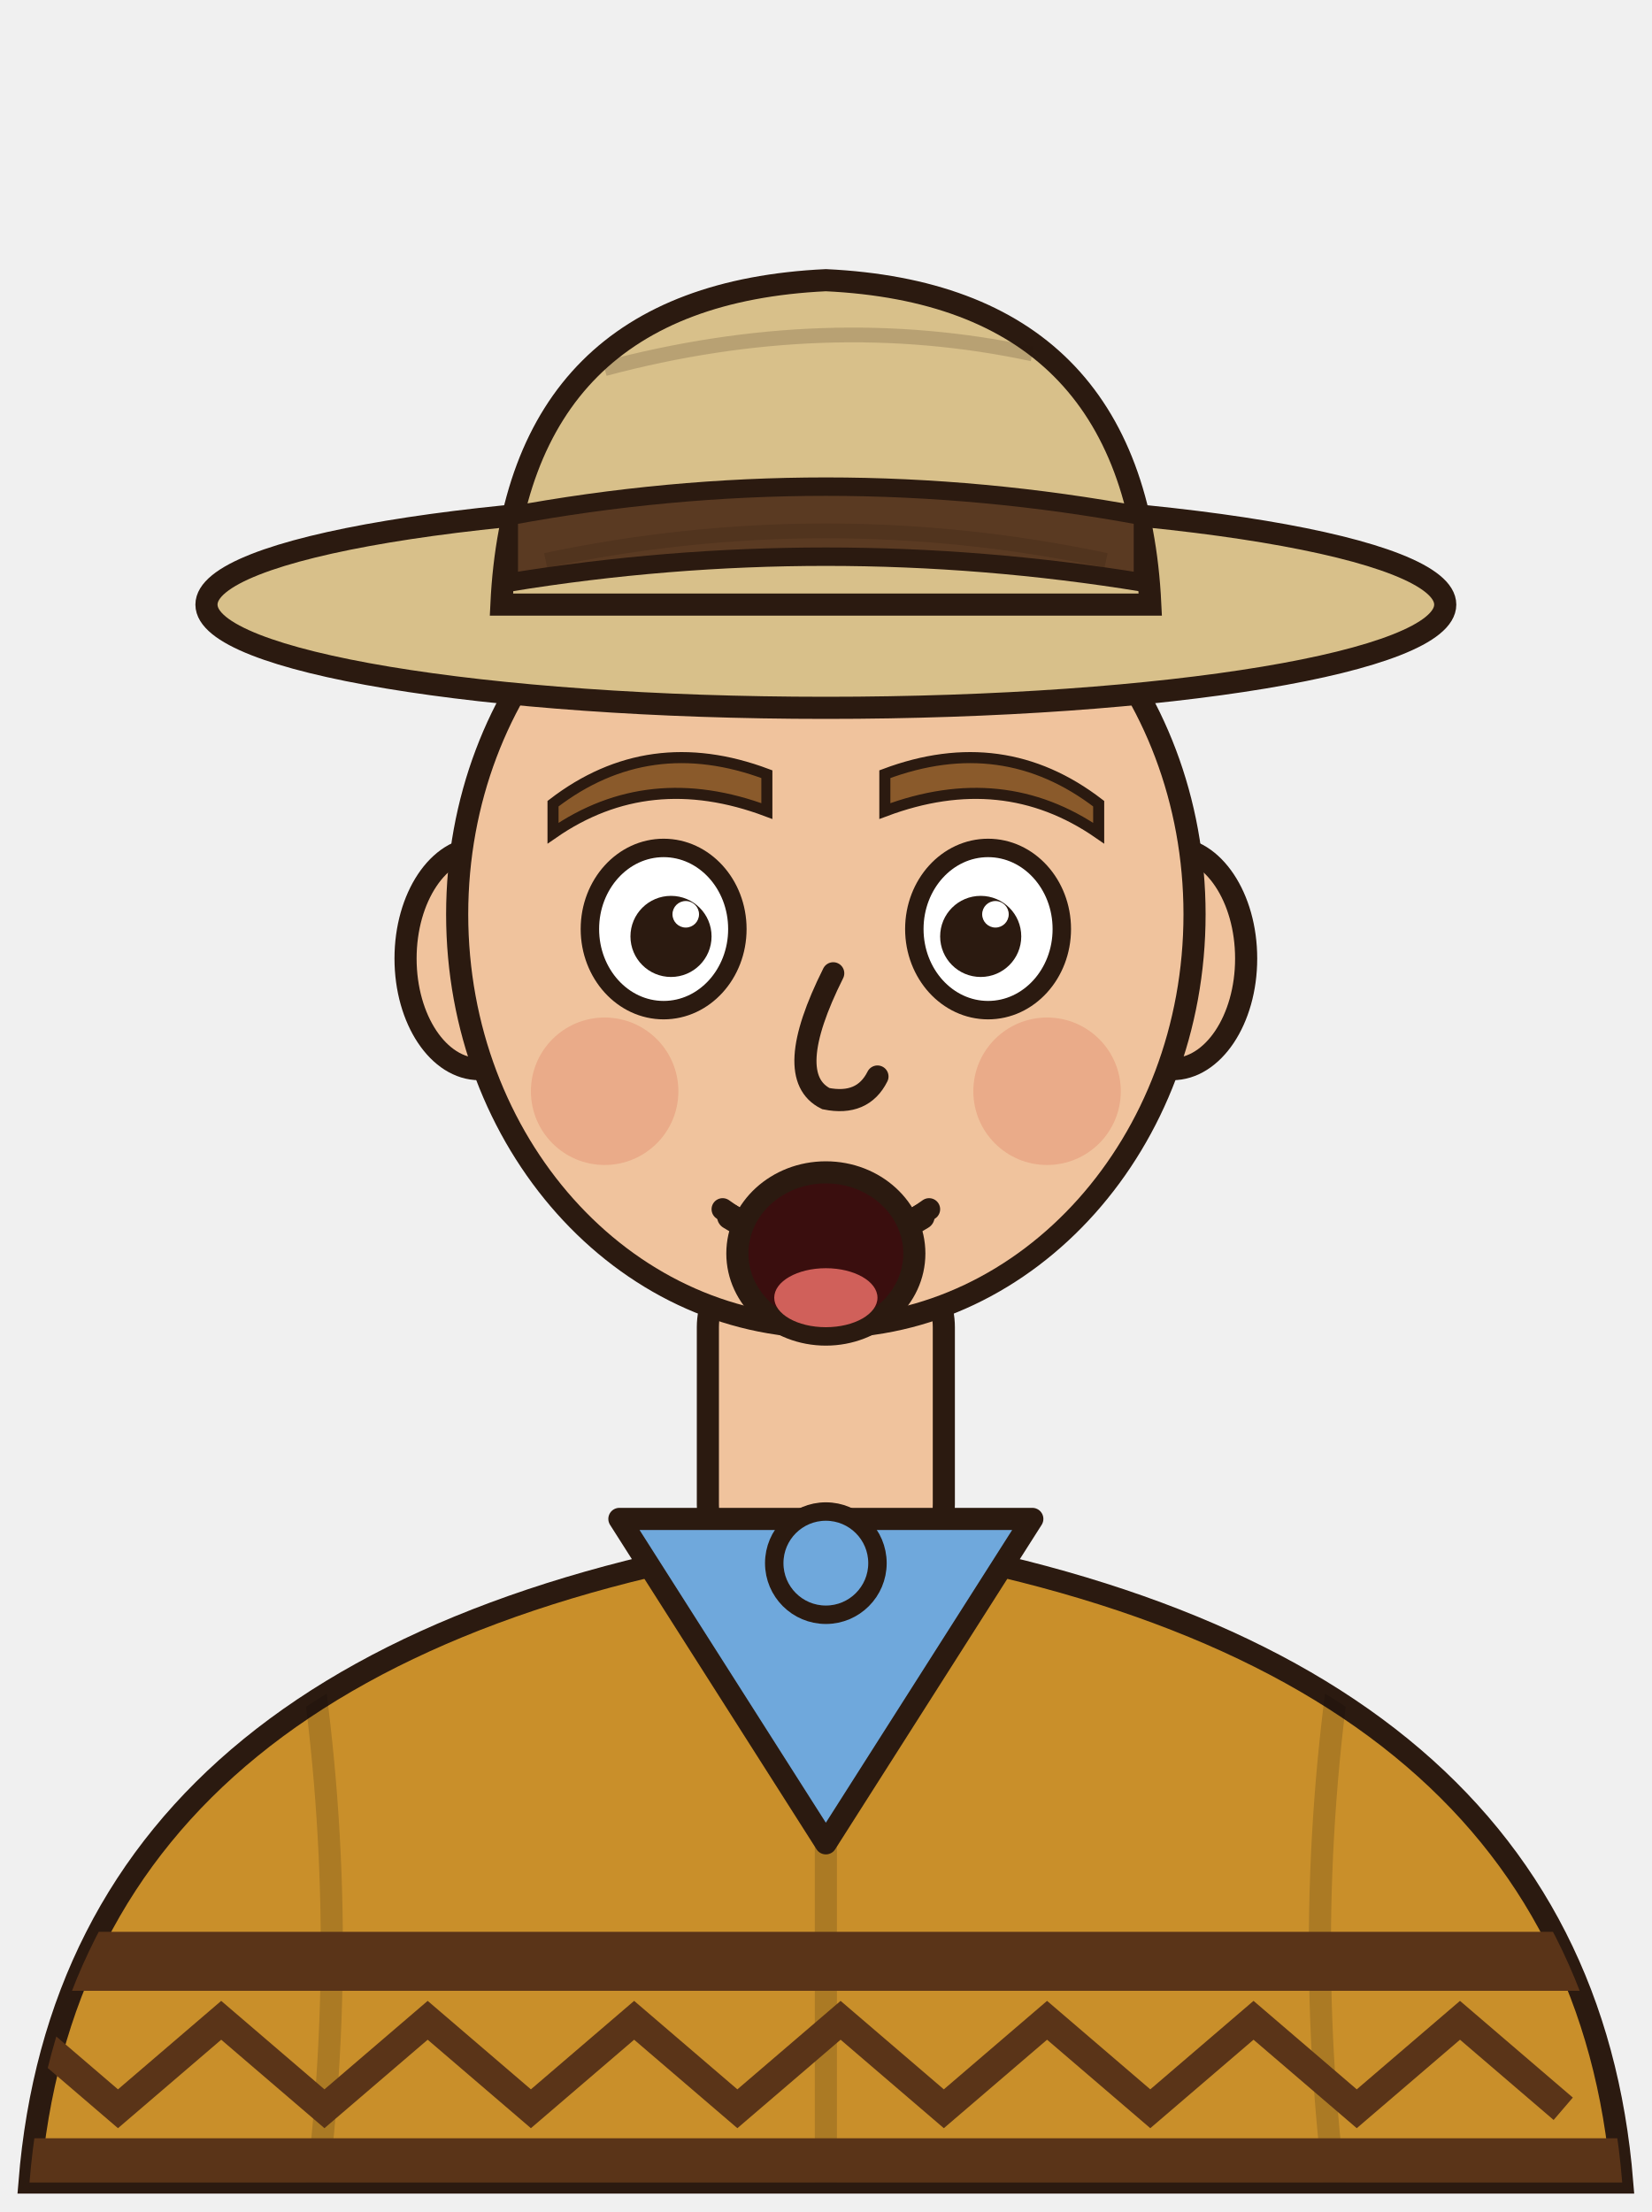
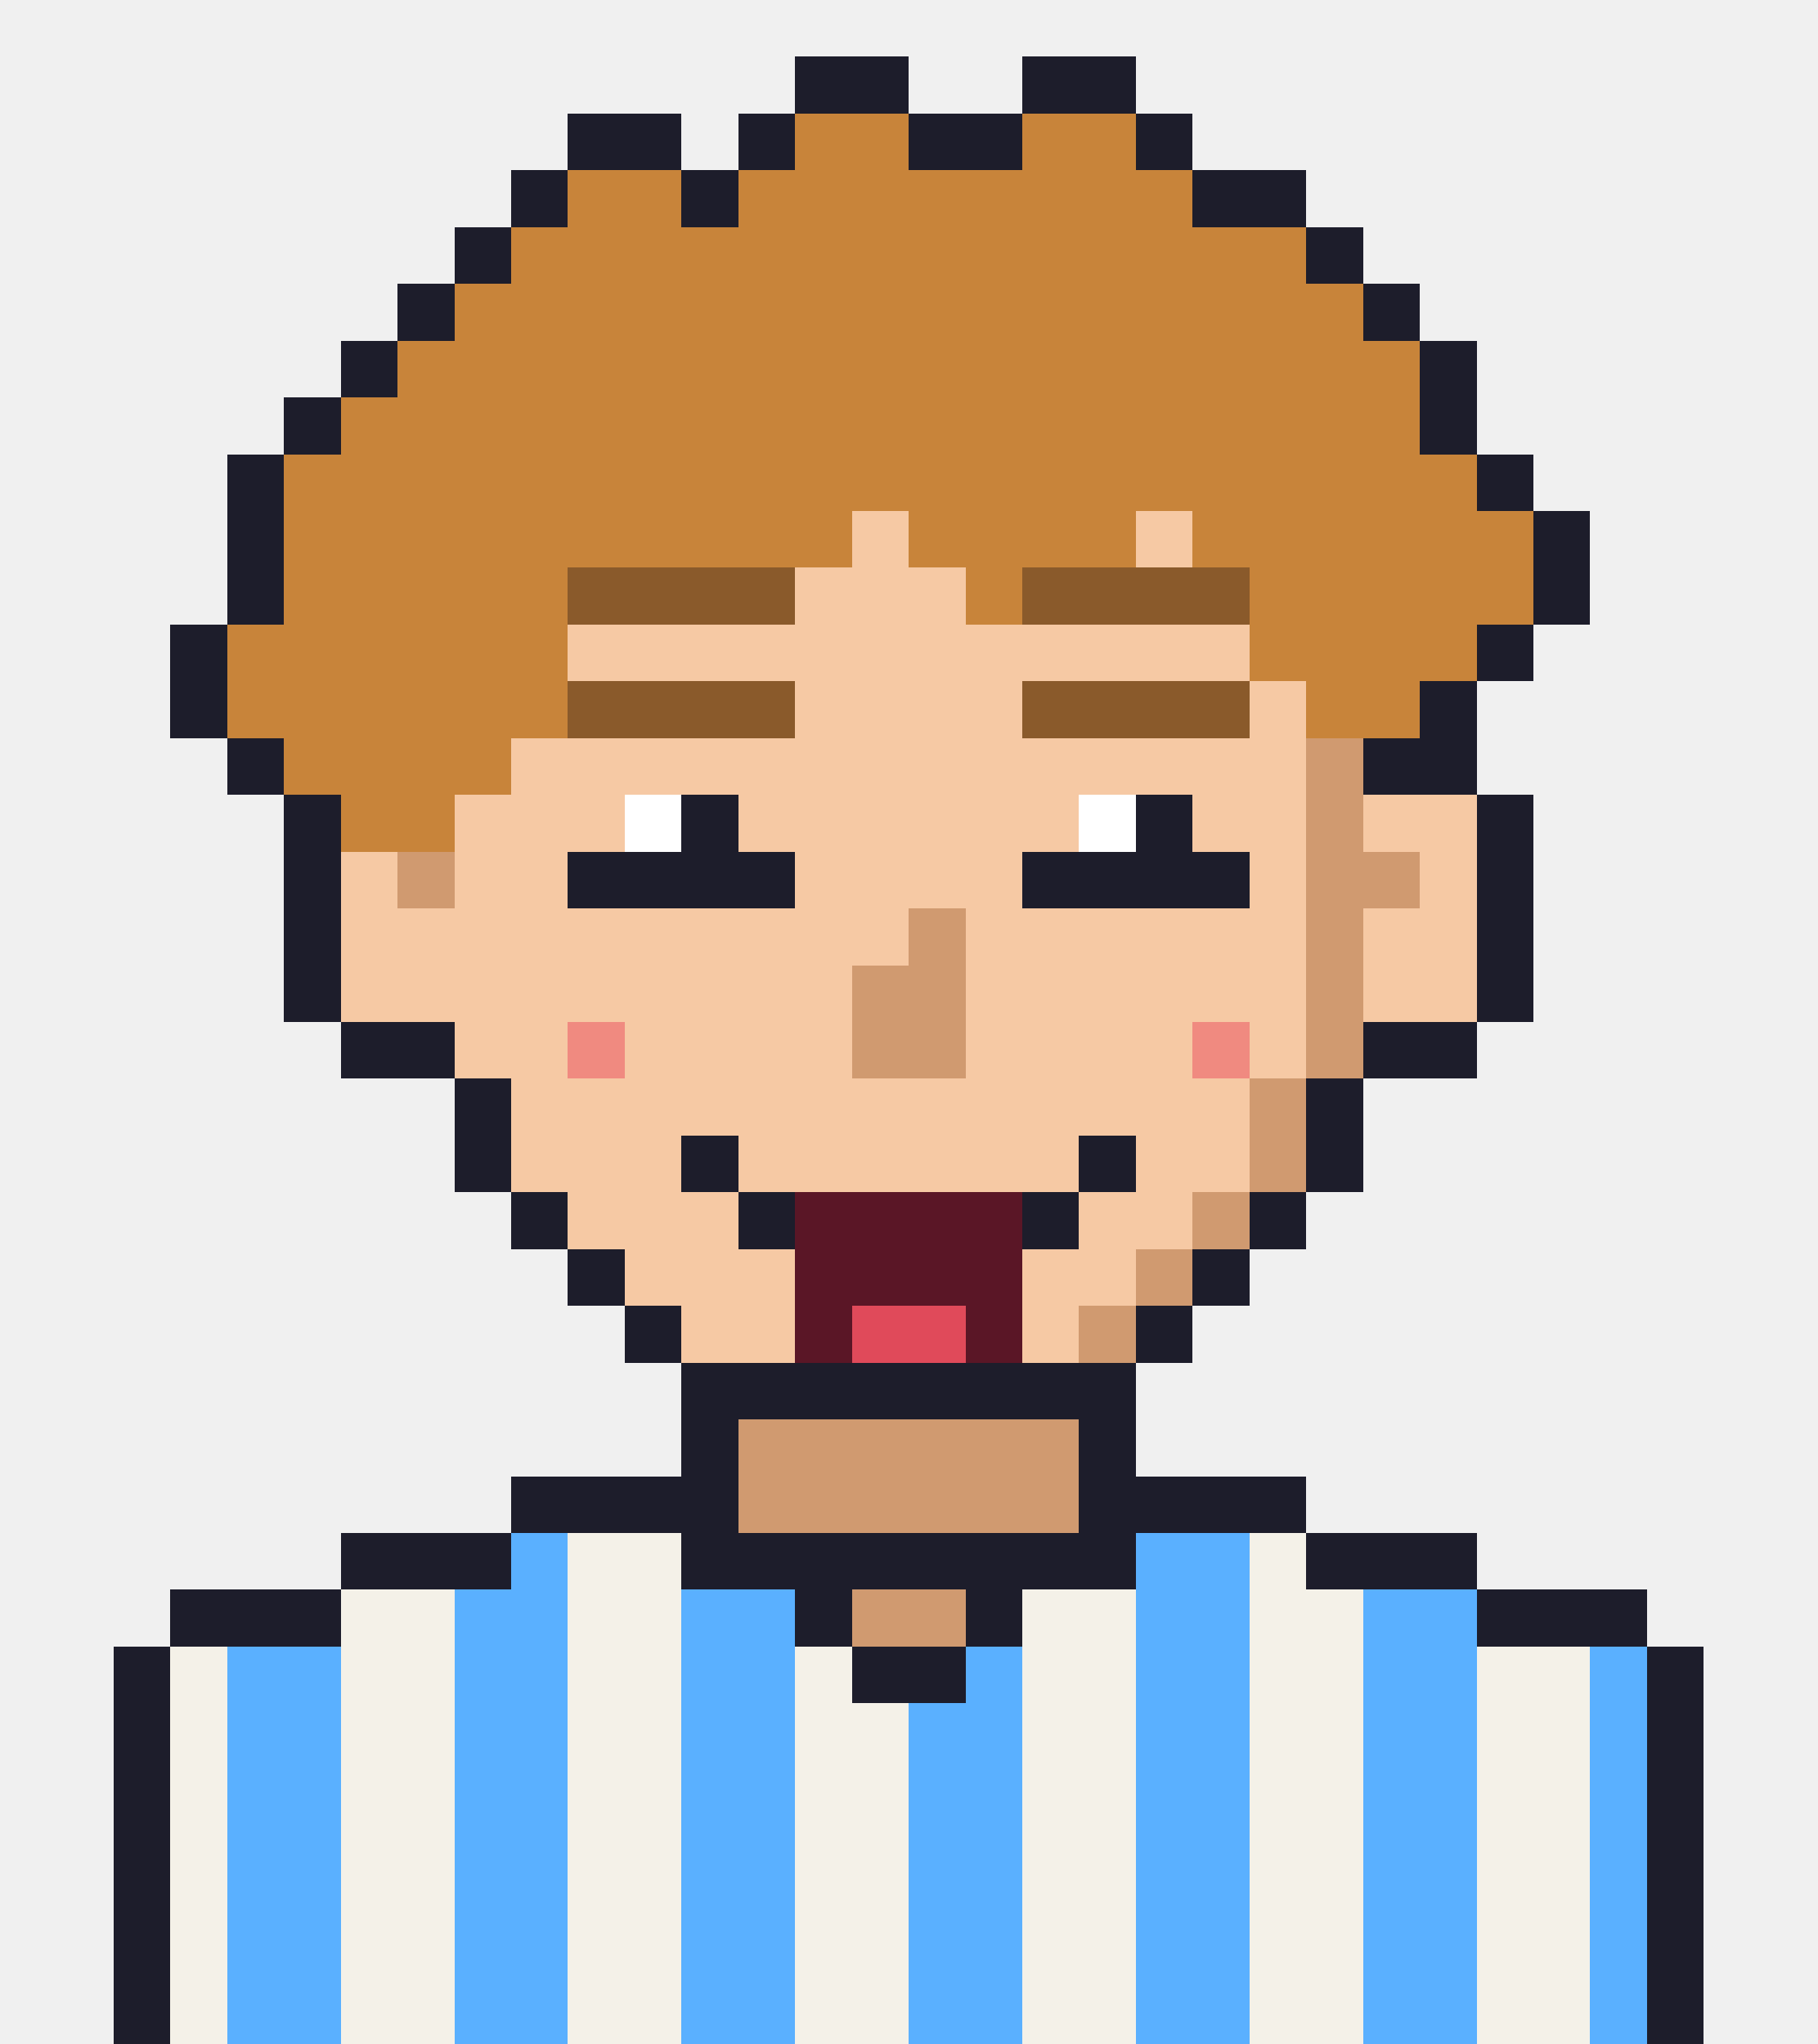
- <svg xmlns="http://www.w3.org/2000/svg" viewBox="-12 -24 224 300">
-   <defs>
-     <clipPath id="cp-g4">
-       <path d="M-8 272 Q-2 198 100 184 Q202 198 208 272 Z" />
-     </clipPath>
-   </defs>
+ <svg xmlns="http://www.w3.org/2000/svg" viewBox="0 0 32 36" shape-rendering="crispEdges" preserveAspectRatio="xMidYMax meet">
  <g class="respira">
-     <rect x="84" y="146" width="32" height="44" rx="10" fill="#f0c39d" stroke="#2b1a10" stroke-width="3" />
-     <path d="M-8 272 Q-2 198 100 184 Q202 198 208 272 Z" fill="#c98f2a" stroke="#2b1a10" stroke-width="3" />
-     <g clip-path="url(#cp-g4)">
-       <path d="M30 200 Q36 240 30 280 M170 200 Q164 240 170 280 M100 220 L100 280" stroke="#000" stroke-opacity=".15" stroke-width="3" fill="none" />
-       <rect x="-20" y="238" width="260" height="8" fill="#5a3418" />
-       <polyline points="-10,250 4,262 18,250 32,262 46,250 60,262 74,250 88,262 102,250 116,262 130,250 144,262 158,250 172,262 186,250 200,262 " fill="none" stroke="#5a3418" stroke-width="4" />
-       <rect x="-20" y="266" width="260" height="6" fill="#5a3418" />
+     <g class="cuerpo">
+       <rect x="13" y="22" width="6" height="1" fill="#1d1d2b" />
+       <rect x="12" y="23" width="1" height="1" fill="#1d1d2b" />
+       <rect x="13" y="23" width="6" height="1" fill="#d09a70" />
+       <rect x="19" y="23" width="1" height="1" fill="#1d1d2b" />
+       <rect x="12" y="24" width="1" height="1" fill="#1d1d2b" />
+       <rect x="13" y="24" width="6" height="1" fill="#d09a70" />
+       <rect x="19" y="24" width="1" height="1" fill="#1d1d2b" />
+       <rect x="12" y="25" width="1" height="1" fill="#1d1d2b" />
+       <rect x="13" y="25" width="6" height="1" fill="#d09a70" />
+       <rect x="19" y="25" width="1" height="1" fill="#1d1d2b" />
+       <rect x="9" y="26" width="4" height="1" fill="#1d1d2b" />
+       <rect x="13" y="26" width="6" height="1" fill="#d09a70" />
+       <rect x="19" y="26" width="4" height="1" fill="#1d1d2b" />
+       <rect x="6" y="27" width="3" height="1" fill="#1d1d2b" />
+       <rect x="9" y="27" width="1" height="1" fill="#5ab0ff" />
+       <rect x="10" y="27" width="2" height="1" fill="#f4f1e8" />
+       <rect x="12" y="27" width="8" height="1" fill="#1d1d2b" />
+       <rect x="20" y="27" width="2" height="1" fill="#5ab0ff" />
+       <rect x="22" y="27" width="1" height="1" fill="#f4f1e8" />
+       <rect x="23" y="27" width="3" height="1" fill="#1d1d2b" />
+       <rect x="3" y="28" width="3" height="1" fill="#1d1d2b" />
+       <rect x="6" y="28" width="2" height="1" fill="#f4f1e8" />
+       <rect x="8" y="28" width="2" height="1" fill="#5ab0ff" />
+       <rect x="10" y="28" width="2" height="1" fill="#f4f1e8" />
+       <rect x="12" y="28" width="2" height="1" fill="#5ab0ff" />
+       <rect x="14" y="28" width="1" height="1" fill="#1d1d2b" />
+       <rect x="15" y="28" width="2" height="1" fill="#d09a70" />
+       <rect x="17" y="28" width="1" height="1" fill="#1d1d2b" />
+       <rect x="18" y="28" width="2" height="1" fill="#f4f1e8" />
+       <rect x="20" y="28" width="2" height="1" fill="#5ab0ff" />
+       <rect x="22" y="28" width="2" height="1" fill="#f4f1e8" />
+       <rect x="24" y="28" width="2" height="1" fill="#5ab0ff" />
+       <rect x="26" y="28" width="3" height="1" fill="#1d1d2b" />
+       <rect x="2" y="29" width="1" height="1" fill="#1d1d2b" />
+       <rect x="3" y="29" width="1" height="1" fill="#f4f1e8" />
+       <rect x="4" y="29" width="2" height="1" fill="#5ab0ff" />
+       <rect x="6" y="29" width="2" height="1" fill="#f4f1e8" />
+       <rect x="8" y="29" width="2" height="1" fill="#5ab0ff" />
+       <rect x="10" y="29" width="2" height="1" fill="#f4f1e8" />
+       <rect x="12" y="29" width="2" height="1" fill="#5ab0ff" />
+       <rect x="14" y="29" width="1" height="1" fill="#f4f1e8" />
+       <rect x="15" y="29" width="2" height="1" fill="#1d1d2b" />
+       <rect x="17" y="29" width="1" height="1" fill="#5ab0ff" />
+       <rect x="18" y="29" width="2" height="1" fill="#f4f1e8" />
+       <rect x="20" y="29" width="2" height="1" fill="#5ab0ff" />
+       <rect x="22" y="29" width="2" height="1" fill="#f4f1e8" />
+       <rect x="24" y="29" width="2" height="1" fill="#5ab0ff" />
+       <rect x="26" y="29" width="2" height="1" fill="#f4f1e8" />
+       <rect x="28" y="29" width="1" height="1" fill="#5ab0ff" />
+       <rect x="29" y="29" width="1" height="1" fill="#1d1d2b" />
+       <rect x="2" y="30" width="1" height="1" fill="#1d1d2b" />
+       <rect x="3" y="30" width="1" height="1" fill="#f4f1e8" />
+       <rect x="4" y="30" width="2" height="1" fill="#5ab0ff" />
+       <rect x="6" y="30" width="2" height="1" fill="#f4f1e8" />
+       <rect x="8" y="30" width="2" height="1" fill="#5ab0ff" />
+       <rect x="10" y="30" width="2" height="1" fill="#f4f1e8" />
+       <rect x="12" y="30" width="2" height="1" fill="#5ab0ff" />
+       <rect x="14" y="30" width="2" height="1" fill="#f4f1e8" />
+       <rect x="16" y="30" width="2" height="1" fill="#5ab0ff" />
+       <rect x="18" y="30" width="2" height="1" fill="#f4f1e8" />
+       <rect x="20" y="30" width="2" height="1" fill="#5ab0ff" />
+       <rect x="22" y="30" width="2" height="1" fill="#f4f1e8" />
+       <rect x="24" y="30" width="2" height="1" fill="#5ab0ff" />
+       <rect x="26" y="30" width="2" height="1" fill="#f4f1e8" />
+       <rect x="28" y="30" width="1" height="1" fill="#5ab0ff" />
+       <rect x="29" y="30" width="1" height="1" fill="#1d1d2b" />
+       <rect x="2" y="31" width="1" height="1" fill="#1d1d2b" />
+       <rect x="3" y="31" width="1" height="1" fill="#f4f1e8" />
+       <rect x="4" y="31" width="2" height="1" fill="#5ab0ff" />
+       <rect x="6" y="31" width="2" height="1" fill="#f4f1e8" />
+       <rect x="8" y="31" width="2" height="1" fill="#5ab0ff" />
+       <rect x="10" y="31" width="2" height="1" fill="#f4f1e8" />
+       <rect x="12" y="31" width="2" height="1" fill="#5ab0ff" />
+       <rect x="14" y="31" width="2" height="1" fill="#f4f1e8" />
+       <rect x="16" y="31" width="2" height="1" fill="#5ab0ff" />
+       <rect x="18" y="31" width="2" height="1" fill="#f4f1e8" />
+       <rect x="20" y="31" width="2" height="1" fill="#5ab0ff" />
+       <rect x="22" y="31" width="2" height="1" fill="#f4f1e8" />
+       <rect x="24" y="31" width="2" height="1" fill="#5ab0ff" />
+       <rect x="26" y="31" width="2" height="1" fill="#f4f1e8" />
+       <rect x="28" y="31" width="1" height="1" fill="#5ab0ff" />
+       <rect x="29" y="31" width="1" height="1" fill="#1d1d2b" />
+       <rect x="2" y="32" width="1" height="1" fill="#1d1d2b" />
+       <rect x="3" y="32" width="1" height="1" fill="#f4f1e8" />
+       <rect x="4" y="32" width="2" height="1" fill="#5ab0ff" />
+       <rect x="6" y="32" width="2" height="1" fill="#f4f1e8" />
+       <rect x="8" y="32" width="2" height="1" fill="#5ab0ff" />
+       <rect x="10" y="32" width="2" height="1" fill="#f4f1e8" />
+       <rect x="12" y="32" width="2" height="1" fill="#5ab0ff" />
+       <rect x="14" y="32" width="2" height="1" fill="#f4f1e8" />
+       <rect x="16" y="32" width="2" height="1" fill="#5ab0ff" />
+       <rect x="18" y="32" width="2" height="1" fill="#f4f1e8" />
+       <rect x="20" y="32" width="2" height="1" fill="#5ab0ff" />
+       <rect x="22" y="32" width="2" height="1" fill="#f4f1e8" />
+       <rect x="24" y="32" width="2" height="1" fill="#5ab0ff" />
+       <rect x="26" y="32" width="2" height="1" fill="#f4f1e8" />
+       <rect x="28" y="32" width="1" height="1" fill="#5ab0ff" />
+       <rect x="29" y="32" width="1" height="1" fill="#1d1d2b" />
+       <rect x="2" y="33" width="1" height="1" fill="#1d1d2b" />
+       <rect x="3" y="33" width="1" height="1" fill="#f4f1e8" />
+       <rect x="4" y="33" width="2" height="1" fill="#5ab0ff" />
+       <rect x="6" y="33" width="2" height="1" fill="#f4f1e8" />
+       <rect x="8" y="33" width="2" height="1" fill="#5ab0ff" />
+       <rect x="10" y="33" width="2" height="1" fill="#f4f1e8" />
+       <rect x="12" y="33" width="2" height="1" fill="#5ab0ff" />
+       <rect x="14" y="33" width="2" height="1" fill="#f4f1e8" />
+       <rect x="16" y="33" width="2" height="1" fill="#5ab0ff" />
+       <rect x="18" y="33" width="2" height="1" fill="#f4f1e8" />
+       <rect x="20" y="33" width="2" height="1" fill="#5ab0ff" />
+       <rect x="22" y="33" width="2" height="1" fill="#f4f1e8" />
+       <rect x="24" y="33" width="2" height="1" fill="#5ab0ff" />
+       <rect x="26" y="33" width="2" height="1" fill="#f4f1e8" />
+       <rect x="28" y="33" width="1" height="1" fill="#5ab0ff" />
+       <rect x="29" y="33" width="1" height="1" fill="#1d1d2b" />
+       <rect x="2" y="34" width="1" height="1" fill="#1d1d2b" />
+       <rect x="3" y="34" width="1" height="1" fill="#f4f1e8" />
+       <rect x="4" y="34" width="2" height="1" fill="#5ab0ff" />
+       <rect x="6" y="34" width="2" height="1" fill="#f4f1e8" />
+       <rect x="8" y="34" width="2" height="1" fill="#5ab0ff" />
+       <rect x="10" y="34" width="2" height="1" fill="#f4f1e8" />
+       <rect x="12" y="34" width="2" height="1" fill="#5ab0ff" />
+       <rect x="14" y="34" width="2" height="1" fill="#f4f1e8" />
+       <rect x="16" y="34" width="2" height="1" fill="#5ab0ff" />
+       <rect x="18" y="34" width="2" height="1" fill="#f4f1e8" />
+       <rect x="20" y="34" width="2" height="1" fill="#5ab0ff" />
+       <rect x="22" y="34" width="2" height="1" fill="#f4f1e8" />
+       <rect x="24" y="34" width="2" height="1" fill="#5ab0ff" />
+       <rect x="26" y="34" width="2" height="1" fill="#f4f1e8" />
+       <rect x="28" y="34" width="1" height="1" fill="#5ab0ff" />
+       <rect x="29" y="34" width="1" height="1" fill="#1d1d2b" />
+       <rect x="2" y="35" width="1" height="1" fill="#1d1d2b" />
+       <rect x="3" y="35" width="1" height="1" fill="#f4f1e8" />
+       <rect x="4" y="35" width="2" height="1" fill="#5ab0ff" />
+       <rect x="6" y="35" width="2" height="1" fill="#f4f1e8" />
+       <rect x="8" y="35" width="2" height="1" fill="#5ab0ff" />
+       <rect x="10" y="35" width="2" height="1" fill="#f4f1e8" />
+       <rect x="12" y="35" width="2" height="1" fill="#5ab0ff" />
+       <rect x="14" y="35" width="2" height="1" fill="#f4f1e8" />
+       <rect x="16" y="35" width="2" height="1" fill="#5ab0ff" />
+       <rect x="18" y="35" width="2" height="1" fill="#f4f1e8" />
+       <rect x="20" y="35" width="2" height="1" fill="#5ab0ff" />
+       <rect x="22" y="35" width="2" height="1" fill="#f4f1e8" />
+       <rect x="24" y="35" width="2" height="1" fill="#5ab0ff" />
+       <rect x="26" y="35" width="2" height="1" fill="#f4f1e8" />
+       <rect x="28" y="35" width="1" height="1" fill="#5ab0ff" />
+       <rect x="29" y="35" width="1" height="1" fill="#1d1d2b" />
    </g>
-     <path d="M72 182 L128 182 L100 226 Z" fill="#6fa8dc" stroke="#2b1a10" stroke-width="3" stroke-linejoin="round" />
-     <circle cx="100" cy="188" r="7" fill="#6fa8dc" stroke="#2b1a10" stroke-width="2.5" />
    <g class="cabeza">
-       <ellipse cx="53" cy="106" rx="10" ry="15" fill="#f0c39d" stroke="#2b1a10" stroke-width="3" />
-       <ellipse cx="147" cy="106" rx="10" ry="15" fill="#f0c39d" stroke="#2b1a10" stroke-width="3" />
-       <ellipse cx="100" cy="100" rx="50" ry="56" fill="#f0c39d" stroke="#2b1a10" stroke-width="3" />
-       <circle cx="70" cy="124" r="10" fill="#d8644a" opacity=".25" />
-       <circle cx="130" cy="124" r="10" fill="#d8644a" opacity=".25" />
-       <g transform="translate(78 102)">
-         <g class="anim ojo ojo-i">
-           <g class="parpadeo">
-             <ellipse rx="10" ry="11" fill="#fff" stroke="#2b1a10" stroke-width="2.5" />
-             <circle cx="1" cy="1" r="5.5" fill="#2b1a10" />
-             <circle cx="3" cy="-2" r="1.8" fill="#fff" />
-           </g>
-         </g>
-       </g>
-       <g transform="translate(122 102)">
-         <g class="anim ojo ojo-d">
-           <g class="parpadeo">
-             <ellipse rx="10" ry="11" fill="#fff" stroke="#2b1a10" stroke-width="2.5" />
-             <circle cx="-1" cy="1" r="5.5" fill="#2b1a10" />
-             <circle cx="1" cy="-2" r="1.8" fill="#fff" />
-           </g>
-         </g>
-       </g>
-       <g transform="translate(78 82)">
-         <path class="anim ceja ceja-i" d="M-15 3 Q-2 -7 14 -1 L14 4 Q-2 -2 -15 7Z" fill="#8a5a2b" stroke="#2b1a10" stroke-width="1.5" />
-       </g>
-       <g transform="translate(122 82)">
-         <path class="anim ceja ceja-d" d="M15 3 Q2 -7 -14 -1 L-14 4 Q2 -2 15 7Z" fill="#8a5a2b" stroke="#2b1a10" stroke-width="1.5" />
-       </g>
-       <path d="M101 108 Q94 122 100 125 Q105 126 107 122" fill="none" stroke="#2b1a10" stroke-width="3" stroke-linecap="round" />
-       <g transform="translate(100 142)">
-         <g class="anim boca">
-           <rect x="-38" y="-20" width="76" height="40" fill="none" />
-           <path class="anim bv normal" d="M-13 -1 Q0 7 13 -1" fill="none" stroke="#2b1a10" stroke-width="3.5" stroke-linecap="round" />
-           <g class="anim bv mordida">
-             <path d="M-14 -2 Q0 8 14 -2" fill="#9a2e2e" stroke="#2b1a10" stroke-width="3" stroke-linecap="round" />
-             <rect x="-9" y="-3" width="18" height="6" rx="2" fill="#fff" stroke="#2b1a10" stroke-width="2" />
-           </g>
-           <g class="anim bv pico">
-             <ellipse cx="0" cy="1" rx="6" ry="7.5" fill="#c0504a" stroke="#2b1a10" stroke-width="3" />
-             <path d="M-3 1 Q0 3 3 1" stroke="#2b1a10" stroke-width="2" fill="none" />
-           </g>
-           <g class="anim bv abierta">
-             <ellipse cx="0" cy="4" rx="12" ry="11" fill="#3a0e0e" stroke="#2b1a10" stroke-width="3" />
-             <ellipse cx="0" cy="10" rx="7" ry="4" fill="#d0605a" />
-           </g>
-         </g>
-       </g>
-       <ellipse cx="100" cy="58" rx="84" ry="14" fill="#d8c08a" stroke="#2b1a10" stroke-width="3" />
-       <path d="M56 58 Q58 16 100 14 Q142 16 144 58Z" fill="#d8c08a" stroke="#2b1a10" stroke-width="3" />
-       <path d="M57 46 Q100 38 143 46 L143 55 Q100 48 57 55Z" fill="#5a3a22" stroke="#2b1a10" stroke-width="2.5" />
-       <path d="M70 26 Q100 18 128 24 M62 52 Q100 44 138 52" stroke="#2b1a10" stroke-opacity=".18" stroke-width="2" fill="none" />
+       <rect x="14" y="1" width="2" height="1" fill="#1d1d2b" />
+       <rect x="18" y="1" width="2" height="1" fill="#1d1d2b" />
+       <rect x="10" y="2" width="2" height="1" fill="#1d1d2b" />
+       <rect x="13" y="2" width="1" height="1" fill="#1d1d2b" />
+       <rect x="14" y="2" width="2" height="1" fill="#c8843a" />
+       <rect x="16" y="2" width="2" height="1" fill="#1d1d2b" />
+       <rect x="18" y="2" width="2" height="1" fill="#c8843a" />
+       <rect x="20" y="2" width="1" height="1" fill="#1d1d2b" />
+       <rect x="9" y="3" width="1" height="1" fill="#1d1d2b" />
+       <rect x="10" y="3" width="2" height="1" fill="#c8843a" />
+       <rect x="12" y="3" width="1" height="1" fill="#1d1d2b" />
+       <rect x="13" y="3" width="8" height="1" fill="#c8843a" />
+       <rect x="21" y="3" width="2" height="1" fill="#1d1d2b" />
+       <rect x="8" y="4" width="1" height="1" fill="#1d1d2b" />
+       <rect x="9" y="4" width="14" height="1" fill="#c8843a" />
+       <rect x="23" y="4" width="1" height="1" fill="#1d1d2b" />
+       <rect x="7" y="5" width="1" height="1" fill="#1d1d2b" />
+       <rect x="8" y="5" width="16" height="1" fill="#c8843a" />
+       <rect x="24" y="5" width="1" height="1" fill="#1d1d2b" />
+       <rect x="6" y="6" width="1" height="1" fill="#1d1d2b" />
+       <rect x="7" y="6" width="18" height="1" fill="#c8843a" />
+       <rect x="25" y="6" width="1" height="1" fill="#1d1d2b" />
+       <rect x="5" y="7" width="1" height="1" fill="#1d1d2b" />
+       <rect x="6" y="7" width="19" height="1" fill="#c8843a" />
+       <rect x="25" y="7" width="1" height="1" fill="#1d1d2b" />
+       <rect x="4" y="8" width="1" height="1" fill="#1d1d2b" />
+       <rect x="5" y="8" width="21" height="1" fill="#c8843a" />
+       <rect x="26" y="8" width="1" height="1" fill="#1d1d2b" />
+       <rect x="4" y="9" width="1" height="1" fill="#1d1d2b" />
+       <rect x="5" y="9" width="10" height="1" fill="#c8843a" />
+       <rect x="15" y="9" width="1" height="1" fill="#f6c9a4" />
+       <rect x="16" y="9" width="4" height="1" fill="#c8843a" />
+       <rect x="20" y="9" width="1" height="1" fill="#f6c9a4" />
+       <rect x="21" y="9" width="6" height="1" fill="#c8843a" />
+       <rect x="27" y="9" width="1" height="1" fill="#1d1d2b" />
+       <rect x="4" y="10" width="1" height="1" fill="#1d1d2b" />
+       <rect x="5" y="10" width="5" height="1" fill="#c8843a" />
+       <rect x="10" y="10" width="2" height="1" fill="#f6c9a4" />
+       <rect x="12" y="10" width="2" height="1" fill="#c8843a" />
+       <rect x="14" y="10" width="3" height="1" fill="#f6c9a4" />
+       <rect x="17" y="10" width="2" height="1" fill="#c8843a" />
+       <rect x="19" y="10" width="2" height="1" fill="#f6c9a4" />
+       <rect x="21" y="10" width="6" height="1" fill="#c8843a" />
+       <rect x="27" y="10" width="1" height="1" fill="#1d1d2b" />
+       <rect x="3" y="11" width="1" height="1" fill="#1d1d2b" />
+       <rect x="4" y="11" width="6" height="1" fill="#c8843a" />
+       <rect x="10" y="11" width="12" height="1" fill="#f6c9a4" />
+       <rect x="22" y="11" width="4" height="1" fill="#c8843a" />
+       <rect x="26" y="11" width="1" height="1" fill="#1d1d2b" />
+       <rect x="3" y="12" width="1" height="1" fill="#1d1d2b" />
+       <rect x="4" y="12" width="6" height="1" fill="#c8843a" />
+       <rect x="10" y="12" width="13" height="1" fill="#f6c9a4" />
+       <rect x="23" y="12" width="2" height="1" fill="#c8843a" />
+       <rect x="25" y="12" width="1" height="1" fill="#1d1d2b" />
+       <rect x="4" y="13" width="1" height="1" fill="#1d1d2b" />
+       <rect x="5" y="13" width="4" height="1" fill="#c8843a" />
+       <rect x="9" y="13" width="14" height="1" fill="#f6c9a4" />
+       <rect x="23" y="13" width="1" height="1" fill="#d09a70" />
+       <rect x="24" y="13" width="2" height="1" fill="#1d1d2b" />
+       <rect x="5" y="14" width="1" height="1" fill="#1d1d2b" />
+       <rect x="6" y="14" width="2" height="1" fill="#c8843a" />
+       <rect x="8" y="14" width="15" height="1" fill="#f6c9a4" />
+       <rect x="23" y="14" width="1" height="1" fill="#d09a70" />
+       <rect x="24" y="14" width="2" height="1" fill="#f6c9a4" />
+       <rect x="26" y="14" width="1" height="1" fill="#1d1d2b" />
+       <rect x="5" y="15" width="1" height="1" fill="#1d1d2b" />
+       <rect x="6" y="15" width="1" height="1" fill="#f6c9a4" />
+       <rect x="7" y="15" width="1" height="1" fill="#d09a70" />
+       <rect x="8" y="15" width="15" height="1" fill="#f6c9a4" />
+       <rect x="23" y="15" width="2" height="1" fill="#d09a70" />
+       <rect x="25" y="15" width="1" height="1" fill="#f6c9a4" />
+       <rect x="26" y="15" width="1" height="1" fill="#1d1d2b" />
+       <rect x="5" y="16" width="1" height="1" fill="#1d1d2b" />
+       <rect x="6" y="16" width="10" height="1" fill="#f6c9a4" />
+       <rect x="16" y="16" width="1" height="1" fill="#d09a70" />
+       <rect x="17" y="16" width="6" height="1" fill="#f6c9a4" />
+       <rect x="23" y="16" width="1" height="1" fill="#d09a70" />
+       <rect x="24" y="16" width="2" height="1" fill="#f6c9a4" />
+       <rect x="26" y="16" width="1" height="1" fill="#1d1d2b" />
+       <rect x="5" y="17" width="1" height="1" fill="#1d1d2b" />
+       <rect x="6" y="17" width="9" height="1" fill="#f6c9a4" />
+       <rect x="15" y="17" width="2" height="1" fill="#d09a70" />
+       <rect x="17" y="17" width="6" height="1" fill="#f6c9a4" />
+       <rect x="23" y="17" width="1" height="1" fill="#d09a70" />
+       <rect x="24" y="17" width="2" height="1" fill="#f6c9a4" />
+       <rect x="26" y="17" width="1" height="1" fill="#1d1d2b" />
+       <rect x="6" y="18" width="2" height="1" fill="#1d1d2b" />
+       <rect x="8" y="18" width="2" height="1" fill="#f6c9a4" />
+       <rect x="10" y="18" width="1" height="1" fill="#f08a80" />
+       <rect x="11" y="18" width="4" height="1" fill="#f6c9a4" />
+       <rect x="15" y="18" width="2" height="1" fill="#d09a70" />
+       <rect x="17" y="18" width="4" height="1" fill="#f6c9a4" />
+       <rect x="21" y="18" width="1" height="1" fill="#f08a80" />
+       <rect x="22" y="18" width="1" height="1" fill="#f6c9a4" />
+       <rect x="23" y="18" width="1" height="1" fill="#d09a70" />
+       <rect x="24" y="18" width="2" height="1" fill="#1d1d2b" />
+       <rect x="8" y="19" width="1" height="1" fill="#1d1d2b" />
+       <rect x="9" y="19" width="13" height="1" fill="#f6c9a4" />
+       <rect x="22" y="19" width="1" height="1" fill="#d09a70" />
+       <rect x="23" y="19" width="1" height="1" fill="#1d1d2b" />
+       <rect x="8" y="20" width="1" height="1" fill="#1d1d2b" />
+       <rect x="9" y="20" width="13" height="1" fill="#f6c9a4" />
+       <rect x="22" y="20" width="1" height="1" fill="#d09a70" />
+       <rect x="23" y="20" width="1" height="1" fill="#1d1d2b" />
+       <rect x="9" y="21" width="1" height="1" fill="#1d1d2b" />
+       <rect x="10" y="21" width="11" height="1" fill="#f6c9a4" />
+       <rect x="21" y="21" width="1" height="1" fill="#d09a70" />
+       <rect x="22" y="21" width="1" height="1" fill="#1d1d2b" />
+       <rect x="10" y="22" width="1" height="1" fill="#1d1d2b" />
+       <rect x="11" y="22" width="9" height="1" fill="#f6c9a4" />
+       <rect x="20" y="22" width="1" height="1" fill="#d09a70" />
+       <rect x="21" y="22" width="1" height="1" fill="#1d1d2b" />
+       <rect x="11" y="23" width="1" height="1" fill="#1d1d2b" />
+       <rect x="12" y="23" width="7" height="1" fill="#f6c9a4" />
+       <rect x="19" y="23" width="1" height="1" fill="#d09a70" />
+       <rect x="20" y="23" width="1" height="1" fill="#1d1d2b" />
+       <rect x="12" y="24" width="8" height="1" fill="#1d1d2b" />
+       <g class="capa ojo-i parpadeo">
+         <rect x="11" y="14" width="1" height="1" fill="#ffffff" />
+         <rect x="12" y="14" width="1" height="1" fill="#1d1d2b" />
+         <rect x="11" y="15" width="2" height="1" fill="#1d1d2b" />
+       </g>
+       <g class="capa ojo-d parpadeo">
+         <rect x="19" y="14" width="1" height="1" fill="#ffffff" />
+         <rect x="20" y="14" width="1" height="1" fill="#1d1d2b" />
+         <rect x="19" y="15" width="2" height="1" fill="#1d1d2b" />
+       </g>
+       <g class="capa ojo-i-c">
+         <rect x="10" y="15" width="4" height="1" fill="#1d1d2b" />
+       </g>
+       <g class="capa ojo-d-c">
+         <rect x="18" y="15" width="4" height="1" fill="#1d1d2b" />
+       </g>
+       <g class="capa cejas">
+         <rect x="10" y="12" width="4" height="1" fill="#8a5a2b" />
+         <rect x="18" y="12" width="4" height="1" fill="#8a5a2b" />
+       </g>
+       <g class="capa cejas-arriba">
+         <rect x="10" y="10" width="4" height="1" fill="#8a5a2b" />
+         <rect x="18" y="10" width="4" height="1" fill="#8a5a2b" />
+       </g>
+       <g class="capa boca">
+         <rect x="14" y="21" width="4" height="1" fill="#1d1d2b" />
+       </g>
+       <g class="capa boca-der">
+         <rect x="19" y="20" width="1" height="1" fill="#1d1d2b" />
+         <rect x="16" y="21" width="3" height="1" fill="#1d1d2b" />
+       </g>
+       <g class="capa boca-izq">
+         <rect x="12" y="20" width="1" height="1" fill="#1d1d2b" />
+         <rect x="13" y="21" width="3" height="1" fill="#1d1d2b" />
+       </g>
+       <g class="capa boca-muerde">
+         <rect x="14" y="21" width="4" height="1" fill="#ffffff" />
+         <rect x="14" y="22" width="4" height="1" fill="#e04a5a" />
+       </g>
+       <g class="capa boca-trompa">
+         <rect x="15" y="21" width="1" height="1" fill="#1d1d2b" />
+         <rect x="16" y="21" width="1" height="1" fill="#e04a5a" />
+         <rect x="15" y="22" width="2" height="1" fill="#e04a5a" />
+       </g>
+       <g class="capa boca-abierta">
+         <rect x="14" y="21" width="4" height="1" fill="#5a1626" />
+         <rect x="14" y="22" width="4" height="1" fill="#5a1626" />
+         <rect x="14" y="23" width="1" height="1" fill="#5a1626" />
+         <rect x="15" y="23" width="2" height="1" fill="#e04a5a" />
+         <rect x="17" y="23" width="1" height="1" fill="#5a1626" />
+       </g>
    </g>
  </g>
</svg>
